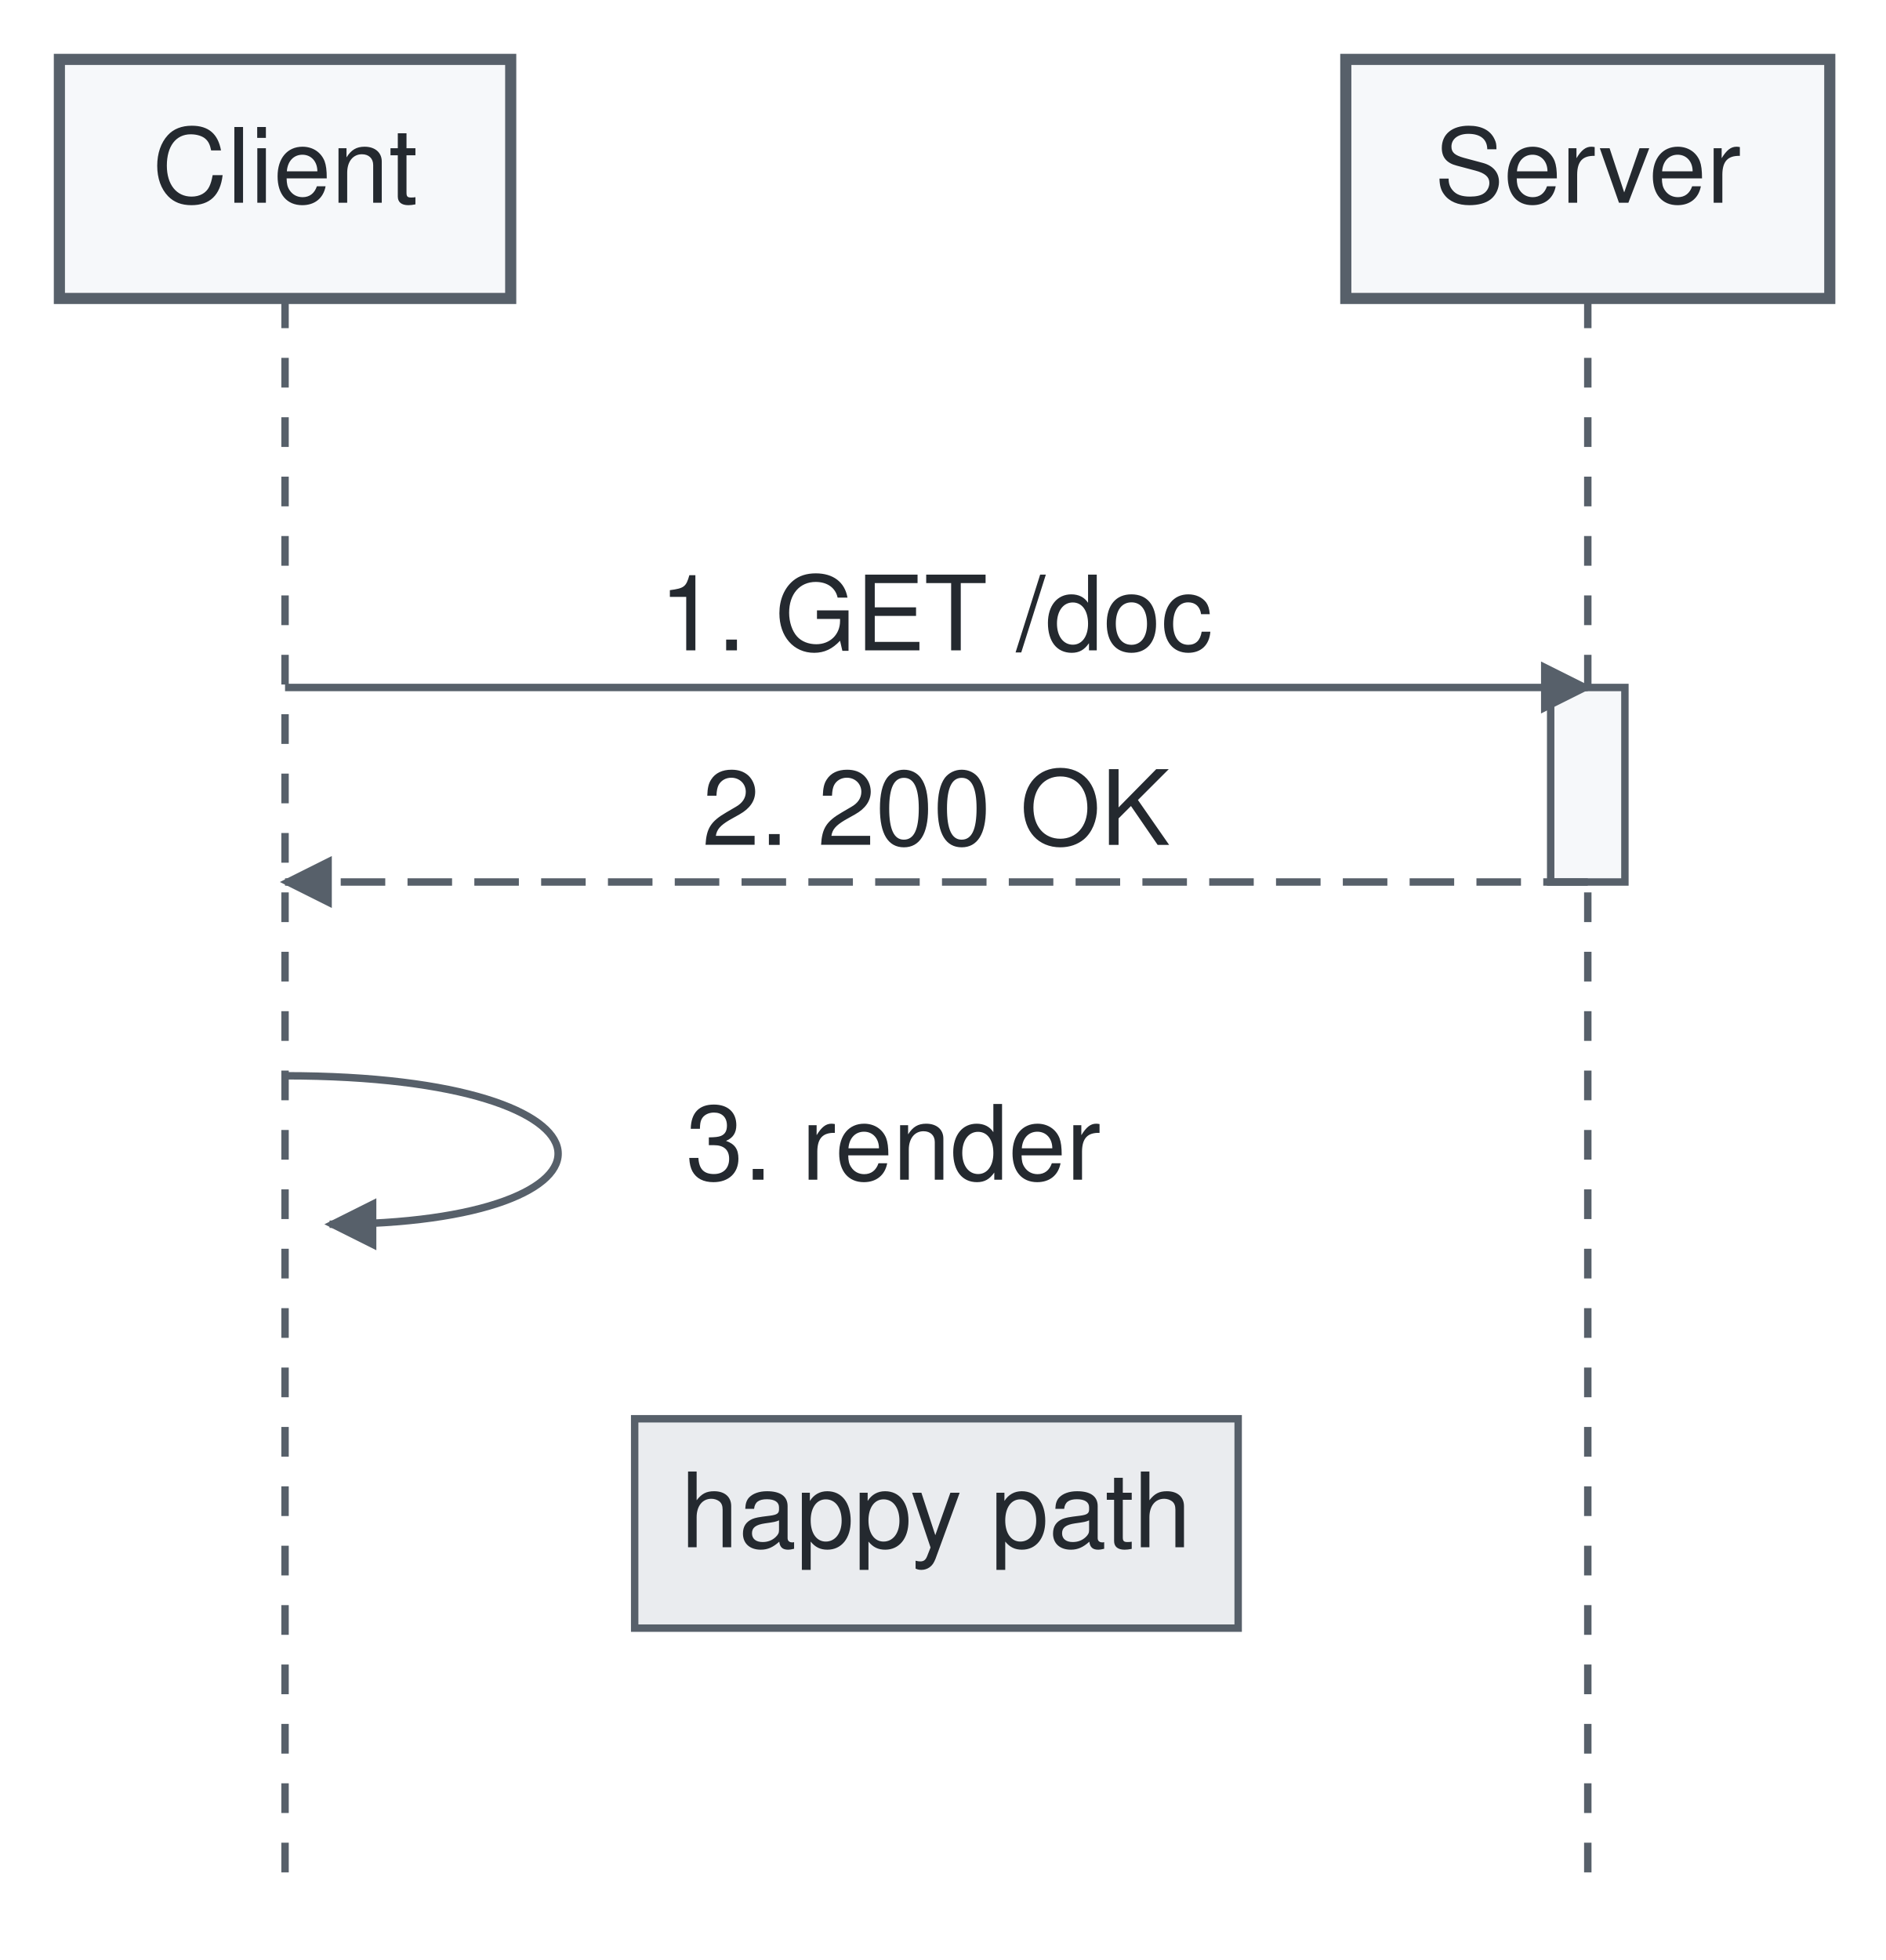
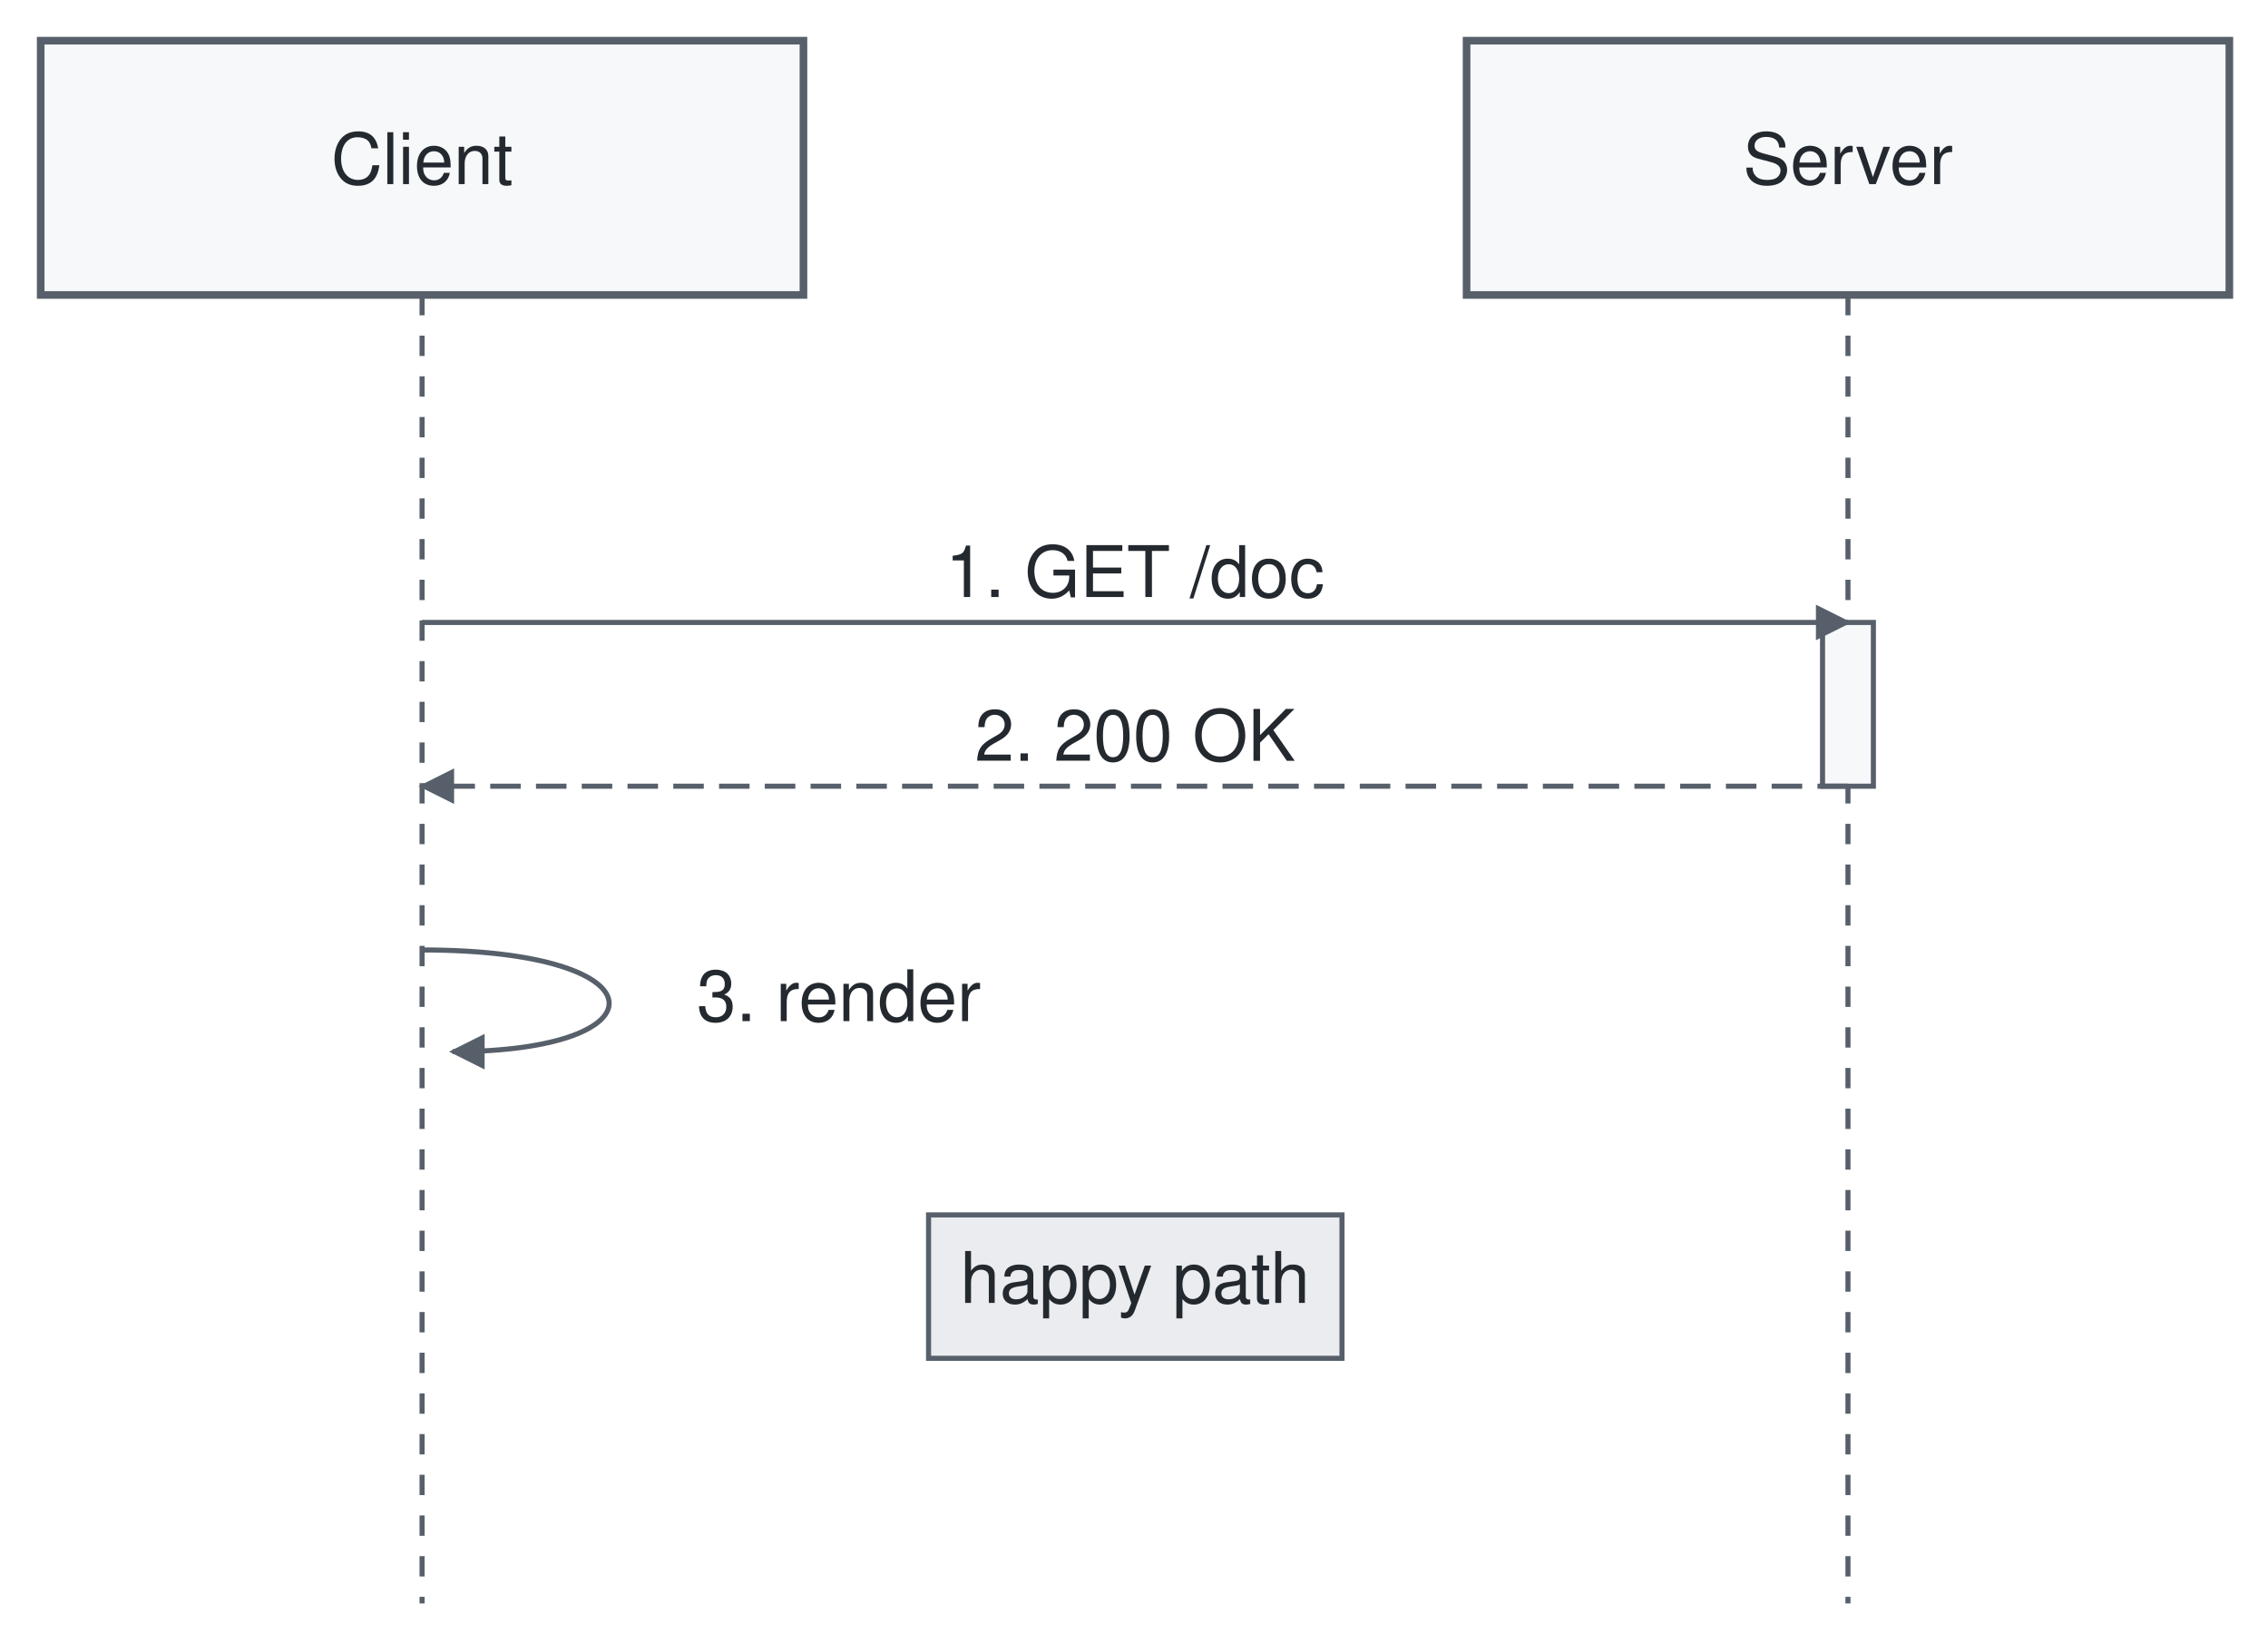
- <svg xmlns="http://www.w3.org/2000/svg" class="mermaid-svg" width="254" height="264" viewBox="0 0 254 264" font-family="-apple-system, BlinkMacSystemFont, &quot;Segoe UI&quot;, Helvetica, Arial, sans-serif" font-size="14">
+ <svg xmlns="http://www.w3.org/2000/svg" class="mermaid-svg" width="446" height="323" viewBox="0 0 446 323" font-family="-apple-system, BlinkMacSystemFont, &quot;Segoe UI&quot;, Helvetica, Arial, sans-serif" font-size="14">
  <defs>
    <marker id="arrow" viewBox="0 0 10 10" refX="9" refY="5" markerWidth="7" markerHeight="7" orient="auto-start-reverse">
      <path d="M 0 0 L 10 5 L 0 10 z" fill="#57606a" />
    </marker>
    <marker id="cross" viewBox="0 0 10 10" refX="5" refY="5" markerWidth="8" markerHeight="8" orient="auto">
      <path d="M 2 2 L 8 8 M 8 2 L 2 8" stroke="#57606a" stroke-width="1.5" />
    </marker>
  </defs>
-   <line class="lifeline" x1="38.4" y1="40.2" x2="38.4" y2="255.5" stroke="#57606a" stroke-dasharray="4,4" />
-   <line class="lifeline" x1="213.9" y1="40.2" x2="213.9" y2="255.5" stroke="#57606a" stroke-dasharray="4,4" />
-   <rect class="activation" x="208.9" y="92.6" width="10.0" height="26.2" fill="#f6f8fa" stroke="#57606a" />
-   <line class="seq-msg" x1="38.4" y1="92.6" x2="213.9" y2="92.6" stroke="#57606a" marker-end="url(#arrow)" />
-   <text x="126.1" y="87.6" text-anchor="middle" fill="#24292f">1. GET /doc</text>
-   <line class="seq-msg" x1="213.9" y1="118.8" x2="38.4" y2="118.8" stroke="#57606a" stroke-dasharray="6,3" marker-end="url(#arrow)" />
-   <text x="126.1" y="113.8" text-anchor="middle" fill="#24292f">2. 200 OK</text>
-   <path class="seq-msg" d="M 38.4 144.9 C 86.4 144.9 86.4 164.9 44.4 164.9" fill="none" stroke="#57606a" marker-end="url(#arrow)" />
-   <text x="92.4" y="158.9" fill="#24292f">3. render</text>
-   <rect x="85.5" y="191.1" width="81.3" height="28.2" fill="#eaecef" stroke="#57606a" />
-   <text x="126.1" y="205.2" text-anchor="middle" dominant-baseline="central" fill="#24292f">happy path</text>
-   <rect x="8.0" y="8.0" width="60.8" height="32.2" fill="#f6f8fa" stroke="#57606a" stroke-width="1.5" />
-   <text x="38.4" y="24.1" text-anchor="middle" dominant-baseline="central" fill="#24292f">Client</text>
-   <rect x="181.3" y="8.0" width="65.2" height="32.2" fill="#f6f8fa" stroke="#57606a" stroke-width="1.5" />
-   <text x="213.9" y="24.1" text-anchor="middle" dominant-baseline="central" fill="#24292f">Server</text>
+   <line class="lifeline" x1="83.0" y1="58.0" x2="83.0" y2="315.3" stroke="#57606a" stroke-dasharray="4,4" />
+   <line class="lifeline" x1="363.4" y1="58.0" x2="363.4" y2="315.3" stroke="#57606a" stroke-dasharray="4,4" />
+   <rect class="activation" x="358.4" y="122.4" width="10.0" height="32.2" fill="#f6f8fa" stroke="#57606a" />
+   <line class="seq-msg" x1="83.0" y1="122.4" x2="363.4" y2="122.4" stroke="#57606a" marker-end="url(#arrow)" />
+   <text x="223.2" y="117.4" text-anchor="middle" fill="#24292f">1. GET /doc</text>
+   <line class="seq-msg" x1="363.4" y1="154.6" x2="83.0" y2="154.6" stroke="#57606a" stroke-dasharray="6,3" marker-end="url(#arrow)" />
+   <text x="223.2" y="149.6" text-anchor="middle" fill="#24292f">2. 200 OK</text>
+   <path class="seq-msg" d="M 83.0 186.8 C 131.0 186.8 131.0 206.8 89.0 206.8" fill="none" stroke="#57606a" marker-end="url(#arrow)" />
+   <text x="137.0" y="200.8" fill="#24292f">3. render</text>
+   <rect x="182.6" y="238.9" width="81.3" height="28.2" fill="#eaecef" stroke="#57606a" />
+   <text x="223.2" y="253.0" text-anchor="middle" dominant-baseline="central" fill="#24292f">happy path</text>
+   <rect x="8.0" y="8.0" width="150.0" height="50.0" fill="#f6f8fa" stroke="#57606a" stroke-width="1.5" />
+   <text x="83.0" y="33.0" text-anchor="middle" dominant-baseline="central" fill="#24292f">Client</text>
+   <rect x="288.4" y="8.0" width="150.0" height="50.0" fill="#f6f8fa" stroke="#57606a" stroke-width="1.5" />
+   <text x="363.4" y="33.0" text-anchor="middle" dominant-baseline="central" fill="#24292f">Server</text>
</svg>
